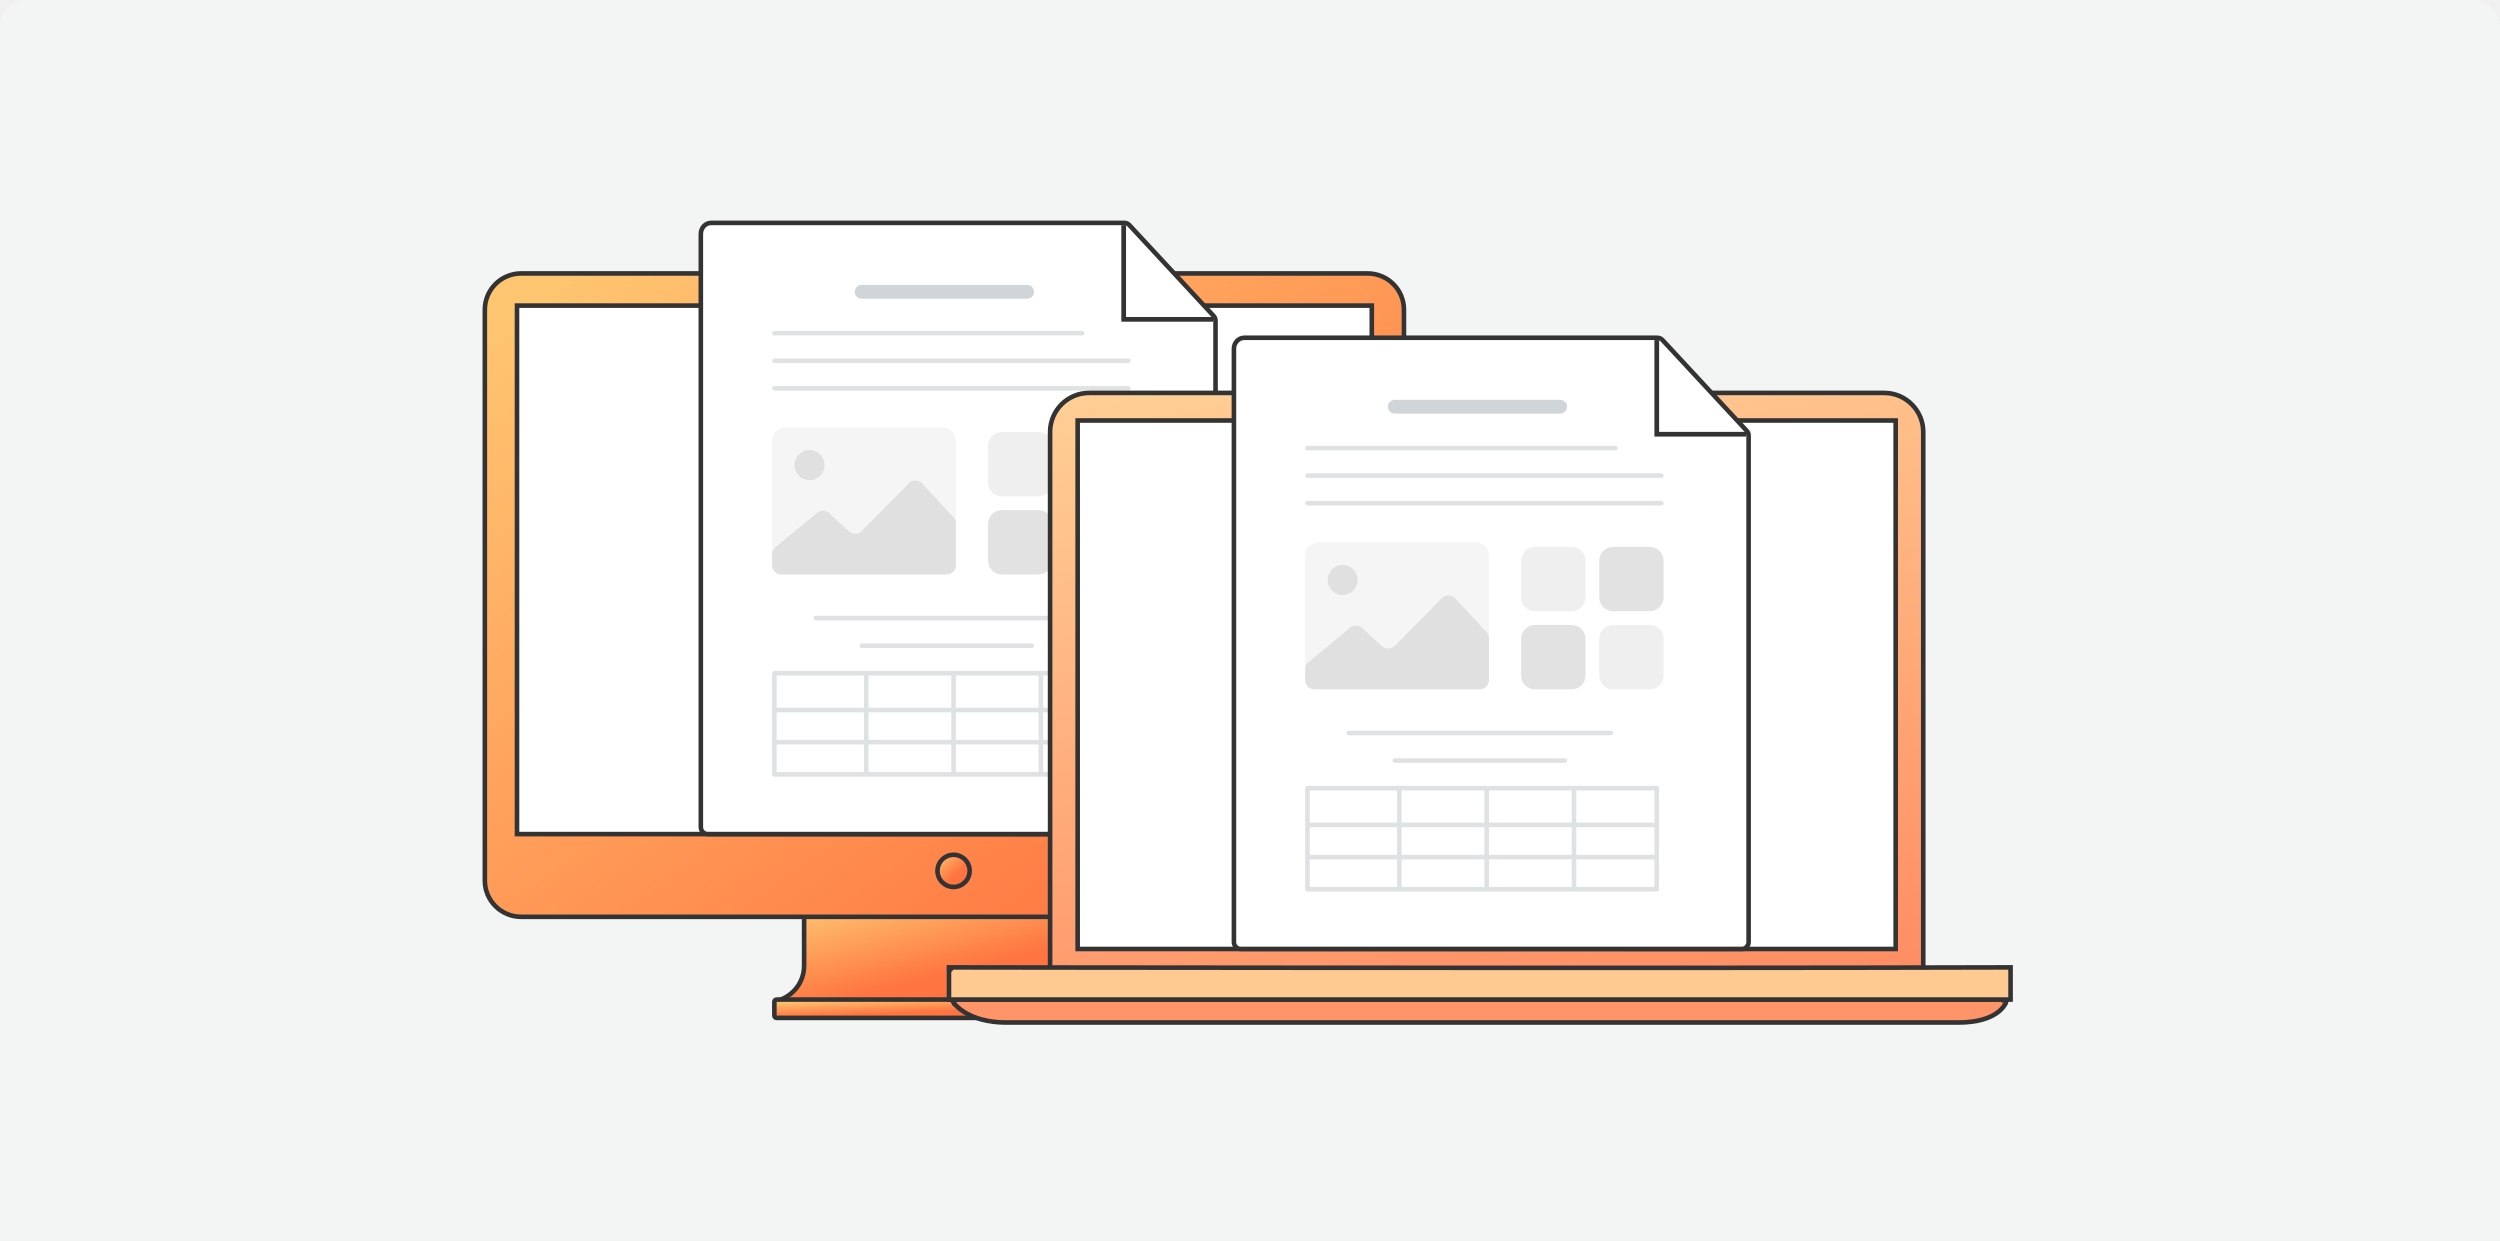
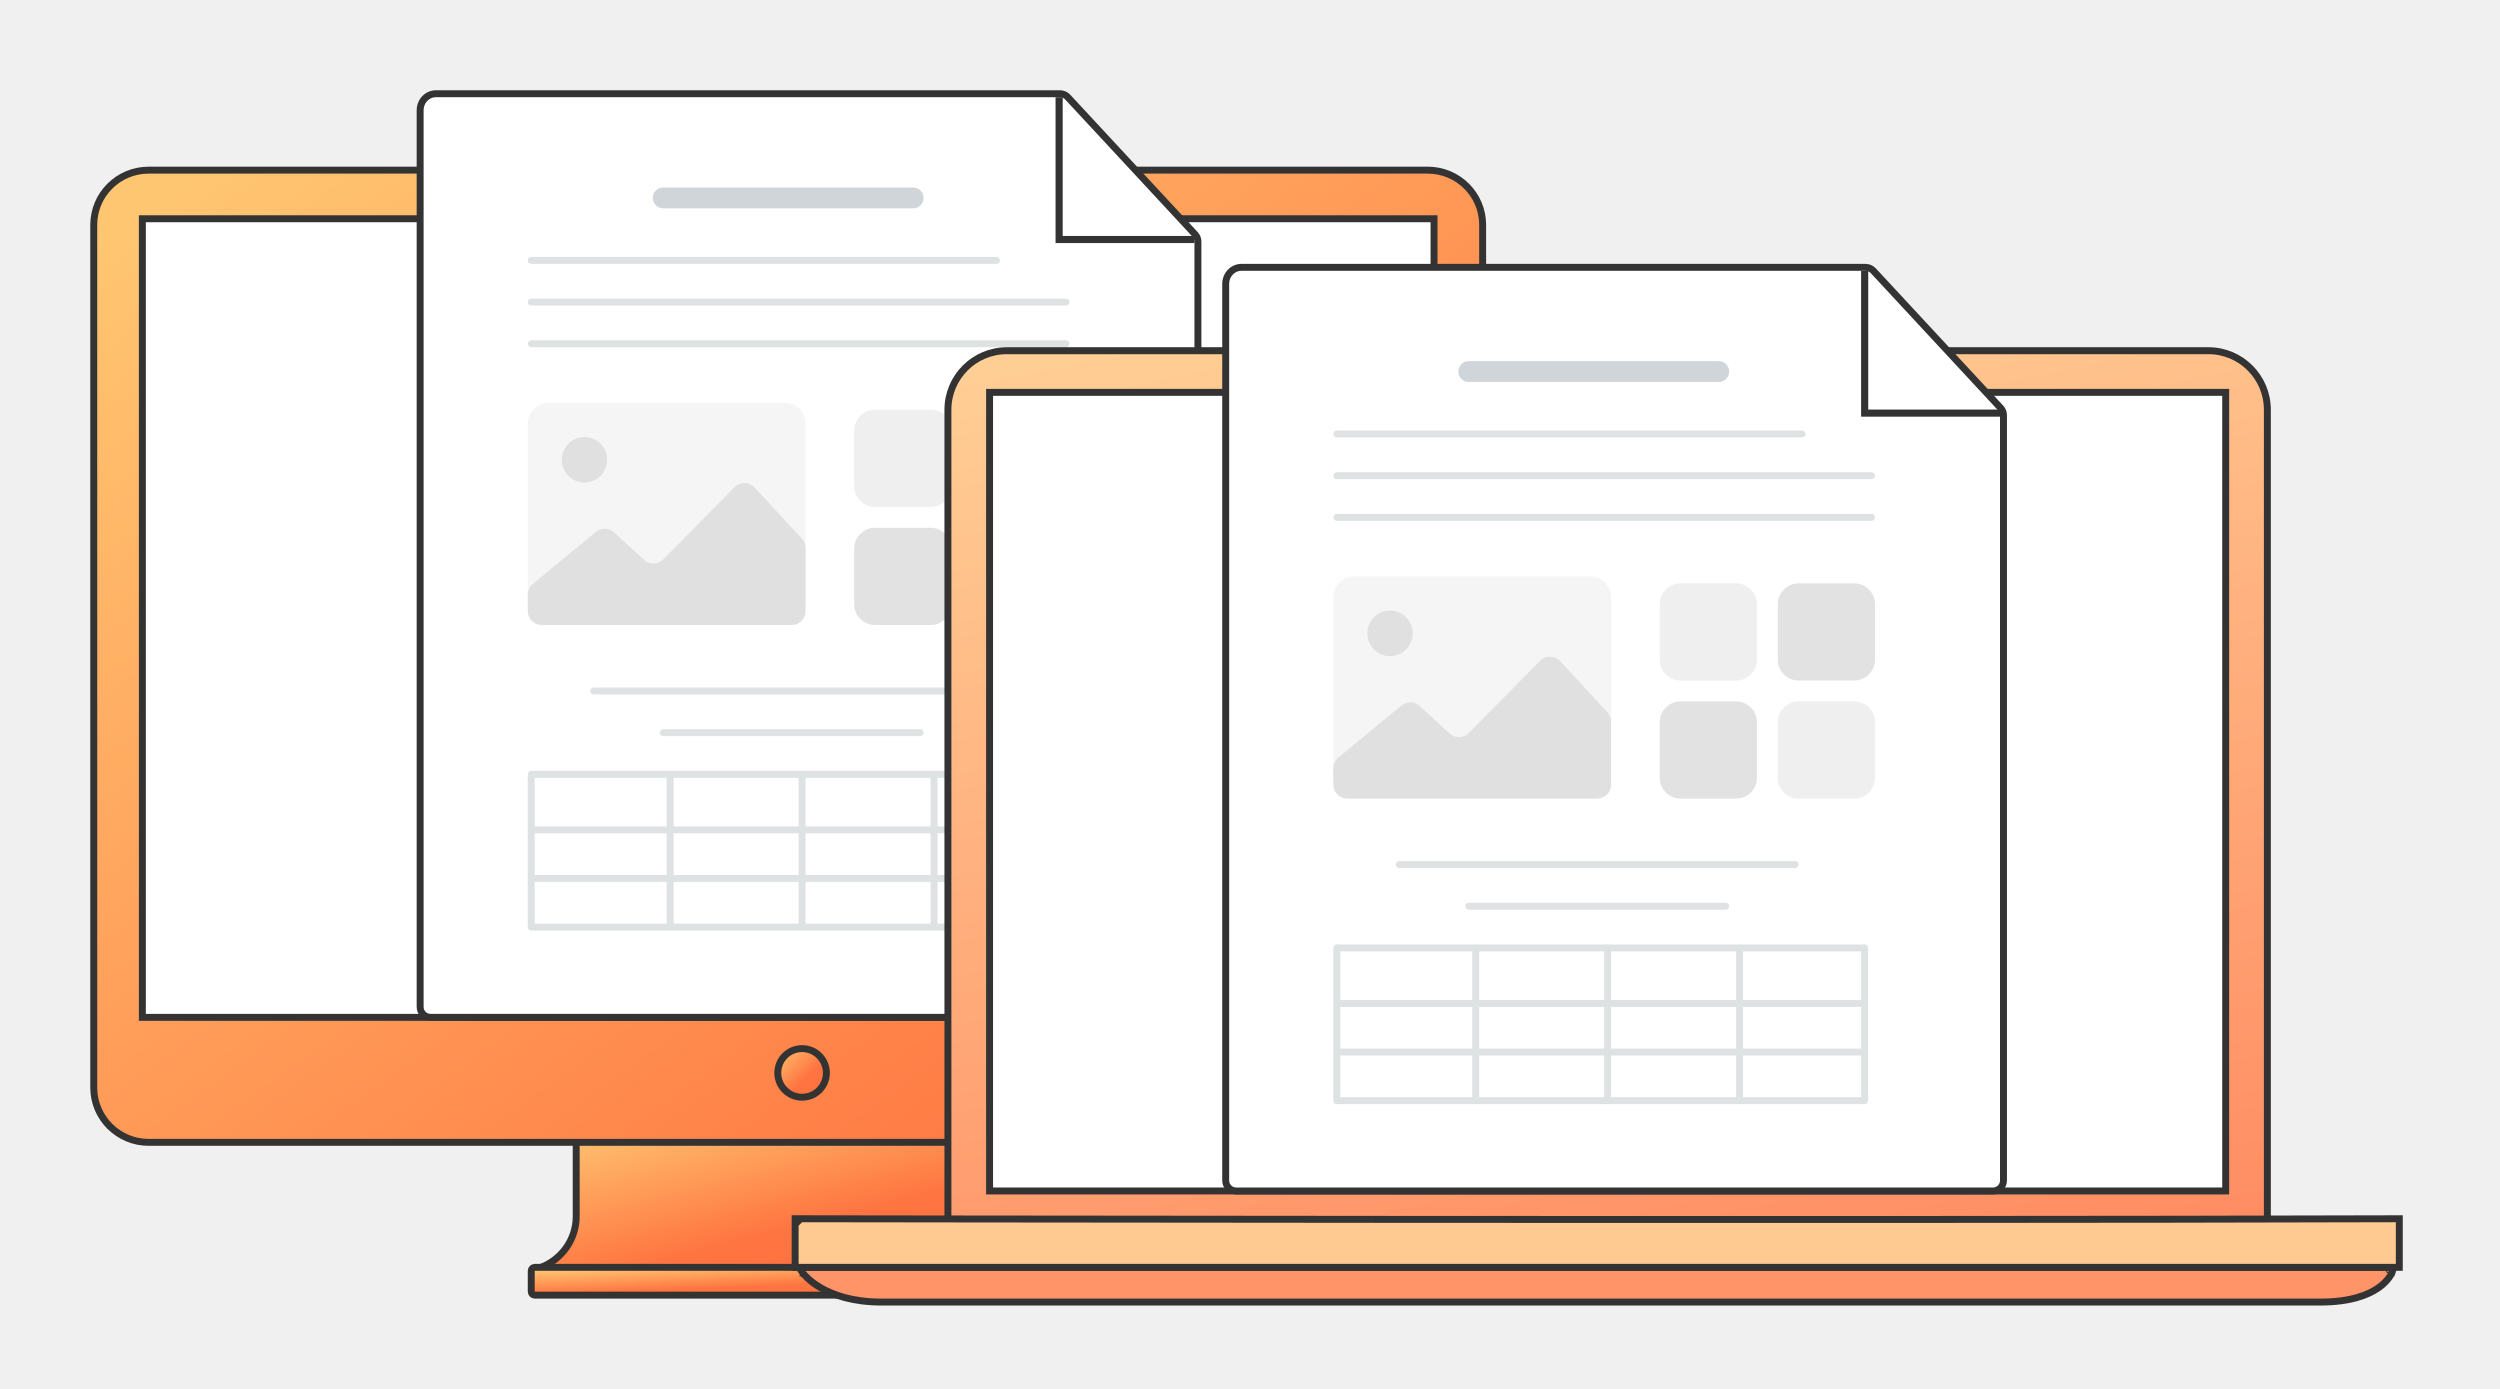
- <svg xmlns="http://www.w3.org/2000/svg" width="544" height="270" viewBox="0 0 544 270" fill="none">
-   <path d="M544 6C544 2.686 541.314 0 538 0H6C2.686 0 0 2.686 0 6V270H544V6Z" fill="#F3F4F4" />
-   <path d="M175.473 198.5C175.197 198.5 174.973 198.724 174.973 199V210.169C174.973 213.434 172.926 216.368 169.824 217.532C169.598 217.617 169.465 217.851 169.508 218.089C169.551 218.327 169.758 218.5 170 218.5H243C243.236 218.5 243.439 218.336 243.489 218.105C243.538 217.875 243.421 217.641 243.206 217.544C239.979 216.086 237.913 212.918 237.913 209.429V199C237.913 198.724 237.689 198.5 237.413 198.5H237.406H175.473Z" fill="url(#paint0_linear_6435_121683)" stroke="#333333" stroke-miterlimit="10" stroke-linecap="round" stroke-linejoin="round" />
-   <path d="M113.409 199.5H297.597C301.962 199.5 305.5 195.976 305.5 191.623V67.384C305.5 63.023 301.955 59.5 297.591 59.5H113.409C109.038 59.5 105.5 63.03 105.5 67.384V191.616C105.5 195.977 109.045 199.5 113.409 199.5Z" fill="url(#paint1_linear_6435_121683)" stroke="#333333" stroke-miterlimit="10" stroke-linecap="round" stroke-linejoin="round" />
-   <path d="M243.5 218C243.5 217.724 243.276 217.5 243 217.5H169C168.724 217.5 168.5 217.724 168.5 218V221C168.5 221.276 168.724 221.5 169 221.5H243C243.276 221.5 243.5 221.276 243.5 221V218Z" fill="url(#paint2_linear_6435_121683)" stroke="#333333" stroke-miterlimit="10" stroke-linecap="round" stroke-linejoin="round" />
-   <path d="M298.5 67V66.5H298H113H112.5V67V181V181.5H113H298H298.5V181V67Z" fill="white" stroke="#333333" stroke-miterlimit="10" />
-   <path d="M264.5 180C264.5 180.828 263.828 181.5 263 181.5H154C153.172 181.5 152.5 180.828 152.5 180V50.894C152.5 49.549 153.532 48.5 154.749 48.5H244.649C245.066 48.5 245.464 48.674 245.748 48.98L264.1 68.76C264.357 69.038 264.5 69.402 264.5 69.78V180Z" fill="white" stroke="#333333" stroke-miterlimit="10" />
-   <path fill-rule="evenodd" clip-rule="evenodd" d="M244 49H245.026V68.976H264V70H244V49Z" fill="#333333" />
-   <path fill-rule="evenodd" clip-rule="evenodd" d="M168 72.499C168 72.224 168.224 72 168.5 72H235.5C235.776 72 236 72.224 236 72.499C236 72.775 235.776 72.999 235.5 72.999H168.5C168.224 72.999 168 72.775 168 72.499ZM168 78.5C168 78.224 168.224 78 168.5 78H245.5C245.776 78 246 78.224 246 78.5C246 78.776 245.776 78.999 245.5 78.999H168.5C168.224 78.999 168 78.776 168 78.5ZM168.5 84.001C168.224 84.001 168 84.225 168 84.5C168 84.776 168.224 85 168.5 85H245.5C245.776 85 246 84.776 246 84.5C246 84.225 245.776 84.001 245.5 84.001H168.5Z" fill="#DFE2E3" />
-   <path fill-rule="evenodd" clip-rule="evenodd" d="M188.5 146H207.5H226.5H244.5H244.5C244.776 146 245 146.224 245 146.5C245 146.5 245 146.5 245 146.5C245 146.5 245 146.5 245 146.5V154.5V161.5V168.5V168.5C245 168.776 244.776 169 244.5 169C244.49 169 244.479 169 244.469 168.999H226.531C226.521 169 226.511 169 226.5 169C226.49 169 226.479 169 226.469 168.999H207.531L207.518 169C207.512 169 207.506 169 207.5 169C207.49 169 207.479 169 207.469 168.999H188.531L188.515 169L188.5 169C188.49 169 188.479 169 188.469 168.999H168.531C168.521 169 168.511 169 168.5 169C168.32 169 168.163 168.905 168.075 168.763C168.027 168.686 168 168.596 168 168.5C168 168.492 168 168.485 168 168.477L168 161.522C168 161.514 168 161.507 168 161.5C168 161.492 168 161.485 168 161.477L168 154.522C168 154.514 168 154.507 168 154.5C168 154.492 168 154.485 168 154.477L168 146.522C168 146.514 168 146.507 168 146.5C168 146.224 168.224 146 168.5 146H168.5H188.5ZM169 146.999L169 154H188V146.999H169ZM244 146.999H227V154H244V146.999ZM226 146.999H208V154H226V146.999ZM207 146.999V154H189V146.999H207ZM188 168H169L169 161.999H188V168ZM188 161H169L169 154.999H188L188 161ZM244 168V161.999H227V168H244ZM244 161V154.999H227V161H244ZM208 154.999H226V161H208V154.999ZM208 161.999H226V168H208V161.999ZM207 168V161.999H189V168H207ZM207 161V154.999H189L189 161H207Z" fill="#DFE2E3" />
-   <rect x="187" y="140.001" width="38" height="0.999" rx="0.5" fill="#DFE2E3" />
-   <rect x="177" y="134.001" width="58" height="0.999" rx="0.5" fill="#DFE2E3" />
-   <rect x="186" y="62" width="39" height="3" rx="1.5" fill="#D0D5DA" />
-   <rect x="168" y="93" width="40" height="32" rx="3" fill="#F5F5F5" />
-   <path d="M177.793 111.594C178.562 110.957 179.683 110.985 180.419 111.66L184.741 115.619C185.534 116.346 186.76 116.315 187.516 115.55L197.773 105.157C198.574 104.345 199.89 104.366 200.665 105.203L207.468 112.559C207.81 112.929 208 113.414 208 113.917V123C208 124.105 207.105 125 206 125H170C168.895 125 168 124.105 168 123V120.639C168 120.043 168.266 119.478 168.725 119.098L177.793 111.594Z" fill="#E0E0E0" />
-   <ellipse cx="176.163" cy="101.205" rx="3.265" ry="3.282" fill="#E0E0E0" />
-   <rect x="215" y="94" width="14" height="14" rx="3" fill="#EFEFEF" />
-   <rect x="215" y="111" width="14" height="14" rx="3" fill="#E2E2E2" />
-   <rect x="232" y="94" width="14" height="14" rx="3" fill="#E2E2E2" />
-   <rect x="232" y="111" width="14" height="14" rx="3" fill="#EFEFEF" />
-   <path d="M207.5 193C209.433 193 211 191.433 211 189.5C211 187.567 209.433 186 207.5 186C205.567 186 204 187.567 204 189.5C204 191.433 205.567 193 207.5 193Z" fill="url(#paint3_linear_6435_121683)" stroke="#333333" stroke-miterlimit="10" stroke-linecap="round" stroke-linejoin="round" />
-   <path d="M418 212.5H418.5V212V94C418.5 89.306 414.694 85.5 410 85.5H237C232.306 85.5 228.5 89.306 228.5 94V212V212.5H229H418Z" fill="#333333" />
-   <path d="M418 212.5H418.5V212V94C418.5 89.306 414.694 85.5 410 85.5H237C232.306 85.5 228.5 89.306 228.5 94V212V212.5H229H418Z" fill="url(#paint4_linear_6435_121683)" />
-   <path d="M418 212.5H418.5V212V94C418.5 89.306 414.694 85.5 410 85.5H237C232.306 85.5 228.5 89.306 228.5 94V212V212.5H229H418Z" stroke="#333333" />
-   <path d="M234.5 91.5H412.5V206.5H234.5V91.5Z" fill="white" stroke="#333333" />
-   <path d="M380.5 205C380.5 205.828 379.828 206.5 379 206.5H270C269.172 206.5 268.5 205.828 268.5 205V75.894C268.5 74.549 269.532 73.5 270.749 73.5H360.649C361.066 73.5 361.464 73.674 361.748 73.98L380.1 93.76C380.357 94.038 380.5 94.402 380.5 94.78V205Z" fill="white" stroke="#333333" stroke-miterlimit="10" />
-   <path fill-rule="evenodd" clip-rule="evenodd" d="M360 74H361.026V93.976H380V95H360V74Z" fill="#333333" />
-   <path fill-rule="evenodd" clip-rule="evenodd" d="M284 97.499C284 97.224 284.224 97 284.5 97H351.5C351.776 97 352 97.224 352 97.499C352 97.775 351.776 97.999 351.5 97.999H284.5C284.224 97.999 284 97.775 284 97.499ZM284 103.5C284 103.224 284.224 103 284.5 103H361.5C361.776 103 362 103.224 362 103.5C362 103.776 361.776 103.999 361.5 103.999H284.5C284.224 103.999 284 103.776 284 103.5ZM284.5 109.001C284.224 109.001 284 109.225 284 109.5C284 109.776 284.224 110 284.5 110H361.5C361.776 110 362 109.776 362 109.5C362 109.225 361.776 109.001 361.5 109.001H284.5Z" fill="#DFE2E3" />
-   <path fill-rule="evenodd" clip-rule="evenodd" d="M304.5 171H323.5H342.5H360.5H360.5C360.776 171 361 171.224 361 171.5C361 171.5 361 171.5 361 171.5C361 171.5 361 171.5 361 171.5V179.5V186.5V193.5V193.5C361 193.776 360.776 194 360.5 194C360.49 194 360.479 194 360.469 193.999H342.531C342.521 194 342.511 194 342.5 194C342.49 194 342.479 194 342.469 193.999H323.531L323.518 194C323.512 194 323.506 194 323.5 194C323.49 194 323.479 194 323.469 193.999H304.531L304.515 194L304.5 194C304.49 194 304.479 194 304.469 193.999H284.531C284.521 194 284.511 194 284.5 194C284.32 194 284.163 193.905 284.075 193.763C284.027 193.686 284 193.596 284 193.5C284 193.492 284 193.485 284 193.477L284 186.522C284 186.514 284 186.507 284 186.5C284 186.492 284 186.485 284 186.477L284 179.522C284 179.514 284 179.507 284 179.5C284 179.492 284 179.485 284 179.477L284 171.522C284 171.514 284 171.507 284 171.5C284 171.224 284.224 171 284.5 171H284.5H304.5ZM285 171.999L285 179H304V171.999H285ZM360 171.999H343V179H360V171.999ZM342 171.999H324V179H342V171.999ZM323 171.999V179H305V171.999H323ZM304 193H285L285 186.999H304V193ZM304 186H285L285 179.999H304L304 186ZM360 193V186.999H343V193H360ZM360 186V179.999H343V186H360ZM324 179.999H342V186H324V179.999ZM324 186.999H342V193H324V186.999ZM323 193V186.999H305V193H323ZM323 186V179.999H305L305 186H323Z" fill="#DFE2E3" />
-   <rect x="303" y="165.001" width="38" height="0.999" rx="0.5" fill="#DFE2E3" />
-   <rect x="293" y="159.001" width="58" height="0.999" rx="0.5" fill="#DFE2E3" />
-   <rect x="302" y="87" width="39" height="3" rx="1.5" fill="#D0D5DA" />
-   <rect x="284" y="118" width="40" height="32" rx="3" fill="#F5F5F5" />
-   <path d="M293.793 136.594C294.562 135.957 295.683 135.985 296.419 136.66L300.741 140.619C301.534 141.346 302.76 141.315 303.516 140.55L313.773 130.157C314.574 129.345 315.89 129.366 316.665 130.203L323.468 137.559C323.81 137.929 324 138.414 324 138.917V148C324 149.105 323.105 150 322 150H286C284.895 150 284 149.105 284 148V145.639C284 145.043 284.266 144.478 284.725 144.098L293.793 136.594Z" fill="#E0E0E0" />
-   <ellipse cx="292.163" cy="126.205" rx="3.265" ry="3.282" fill="#E0E0E0" />
-   <rect x="331" y="119" width="14" height="14" rx="3" fill="#EFEFEF" />
-   <rect x="331" y="136" width="14" height="14" rx="3" fill="#E2E2E2" />
-   <rect x="348" y="119" width="14" height="14" rx="3" fill="#E2E2E2" />
-   <rect x="348" y="136" width="14" height="14" rx="3" fill="#EFEFEF" />
-   <path d="M436 218L436.474 218.159L436.694 217.5H436H208H207.038L207.591 218.287L208 218C207.591 218.287 207.591 218.287 207.591 218.288L207.592 218.288L207.593 218.29L207.596 218.294L207.605 218.307C207.613 218.318 207.624 218.332 207.637 218.35C207.664 218.385 207.703 218.434 207.755 218.495C207.858 218.617 208.011 218.786 208.219 218.986C208.636 219.386 209.272 219.91 210.169 220.432C211.966 221.478 214.789 222.5 218.944 222.5H426.09C430.455 222.5 433.04 221.481 434.549 220.407C435.302 219.872 435.778 219.329 436.068 218.909C436.213 218.7 436.312 218.522 436.375 218.391C436.407 218.326 436.43 218.272 436.446 218.233C436.454 218.213 436.46 218.197 436.465 218.185L436.471 218.169L436.473 218.163L436.474 218.161L436.474 218.16C436.474 218.159 436.474 218.159 436 218Z" fill="#FF9468" stroke="#333333" />
-   <path d="M207 211L207.001 210.5L206.5 210.499V211V217V217.5H207H437H437.5V217V211V210.498L436.998 210.5C398.666 210.621 341.167 210.621 293.25 210.591C269.292 210.575 247.729 210.553 232.157 210.534C224.37 210.525 218.081 210.516 213.739 210.51L208.741 210.503L207.443 210.501L207.112 210.5L207.029 210.5L207.008 210.5L207.003 210.5C207.001 210.5 207.001 210.5 207 211Z" fill="#FFCA91" stroke="#333333" />
+ <svg xmlns="http://www.w3.org/2000/svg" width="360" height="200" viewBox="0 0 360 200" fill="none">
+   <path d="M83.473 163.5C83.197 163.5 82.973 163.724 82.973 164V175.169C82.973 178.434 80.926 181.368 77.824 182.532C77.598 182.617 77.465 182.851 77.508 183.089C77.551 183.327 77.758 183.5 78 183.5H151C151.236 183.5 151.439 183.336 151.489 183.105C151.538 182.875 151.421 182.641 151.206 182.544C147.979 181.086 145.913 177.918 145.913 174.429V164C145.913 163.724 145.689 163.5 145.413 163.5H145.406H83.473Z" fill="url(#paint0_linear_6435_121684)" stroke="#333333" stroke-miterlimit="10" stroke-linecap="round" stroke-linejoin="round" />
+   <path d="M21.409 164.5H205.597C209.962 164.5 213.5 160.976 213.5 156.623V32.384C213.5 28.023 209.955 24.5 205.591 24.5H21.409C17.038 24.5 13.5 28.03 13.5 32.384V156.616C13.5 160.977 17.045 164.5 21.409 164.5Z" fill="url(#paint1_linear_6435_121684)" stroke="#333333" stroke-miterlimit="10" stroke-linecap="round" stroke-linejoin="round" />
+   <path d="M151.5 183C151.5 182.724 151.276 182.5 151 182.5H77C76.724 182.5 76.5 182.724 76.5 183V186C76.5 186.276 76.724 186.5 77 186.5H151C151.276 186.5 151.5 186.276 151.5 186V183Z" fill="url(#paint2_linear_6435_121684)" stroke="#333333" stroke-miterlimit="10" stroke-linecap="round" stroke-linejoin="round" />
+   <path d="M206.5 32V31.5H206H21H20.5V32V146V146.5H21H206H206.5V146V32Z" fill="white" stroke="#333333" stroke-miterlimit="10" />
+   <path d="M172.5 145C172.5 145.828 171.828 146.5 171 146.5H62C61.172 146.5 60.5 145.828 60.5 145V15.894C60.5 14.549 61.532 13.5 62.749 13.5H152.649C153.066 13.5 153.464 13.674 153.748 13.98L172.1 33.76C172.357 34.038 172.5 34.402 172.5 34.78V145Z" fill="white" stroke="#333333" stroke-miterlimit="10" />
+   <path fill-rule="evenodd" clip-rule="evenodd" d="M152 14H153.026V33.976H172V35H152V14Z" fill="#333333" />
+   <path fill-rule="evenodd" clip-rule="evenodd" d="M76 37.499C76 37.224 76.224 37 76.499 37H143.5C143.776 37 144 37.224 144 37.499C144 37.775 143.776 37.999 143.5 37.999H76.499C76.224 37.999 76 37.775 76 37.499ZM76 43.5C76 43.224 76.224 43 76.499 43H153.5C153.776 43 154 43.224 154 43.5C154 43.776 153.776 43.999 153.5 43.999H76.499C76.224 43.999 76 43.776 76 43.5ZM76.499 49.001C76.224 49.001 76 49.224 76 49.5C76 49.776 76.224 50 76.499 50H153.5C153.776 50 154 49.776 154 49.5C154 49.224 153.776 49.001 153.5 49.001H76.499Z" fill="#DFE2E3" />
+   <path fill-rule="evenodd" clip-rule="evenodd" d="M96.5 111H115.5H134.5H152.5H152.5C152.776 111 153 111.224 153 111.5C153 111.5 153 111.5 153 111.5C153 111.5 153 111.5 153 111.5V119.5V126.5V133.5V133.5C153 133.776 152.776 134 152.5 134C152.49 134 152.479 134 152.469 133.999H134.531C134.521 134 134.511 134 134.5 134C134.49 134 134.479 134 134.469 133.999H115.531L115.518 134C115.512 134 115.506 134 115.5 134C115.49 134 115.479 134 115.469 133.999H96.531L96.515 134L96.5 134C96.49 134 96.479 134 96.469 133.999H76.531C76.521 134 76.511 134 76.5 134C76.32 134 76.163 133.905 76.075 133.763C76.027 133.686 76 133.596 76 133.5C76 133.492 76 133.485 76.001 133.477L76.001 126.522C76 126.514 76 126.507 76 126.5C76 126.492 76 126.485 76.001 126.477L76.001 119.522C76 119.514 76 119.507 76 119.5C76 119.492 76 119.485 76.001 119.477L76.001 111.522C76 111.514 76 111.507 76 111.5C76 111.224 76.224 111 76.499 111H76.5H96.5ZM77 111.999L77 119H96.001V111.999H77ZM152 111.999H135V119H152V111.999ZM134 111.999H116V119H134V111.999ZM115 111.999V119H97V111.999H115ZM96.001 133H77L77 126.999H96.001V133ZM96.001 126H77L77 119.999H96.001L96.001 126ZM152 133V126.999H135V133H152ZM152 126V119.999H135V126H152ZM116 119.999H134V126H116V119.999ZM116 126.999H134V133H116V126.999ZM115 133V126.999H97V133H115ZM115 126V119.999H97L97 126H115Z" fill="#DFE2E3" />
+   <rect x="95" y="105.001" width="38" height="0.999" rx="0.5" fill="#DFE2E3" />
+   <rect x="85" y="99.001" width="58" height="0.999" rx="0.5" fill="#DFE2E3" />
+   <rect x="94" y="27" width="39" height="3" rx="1.5" fill="#D0D5DA" />
+   <rect x="76" y="58" width="40" height="32" rx="3" fill="#F5F5F5" />
+   <path d="M85.793 76.594C86.562 75.957 87.683 75.985 88.419 76.66L92.741 80.619C93.534 81.346 94.76 81.315 95.516 80.55L105.773 70.157C106.574 69.345 107.89 69.366 108.665 70.203L115.468 77.559C115.81 77.929 116 78.414 116 78.917V88C116 89.105 115.105 90 114 90H78C76.895 90 76 89.105 76 88V85.639C76 85.043 76.266 84.478 76.725 84.098L85.793 76.594Z" fill="#E0E0E0" />
+   <ellipse cx="84.163" cy="66.205" rx="3.265" ry="3.282" fill="#E0E0E0" />
+   <rect x="123" y="59" width="14" height="14" rx="3" fill="#EFEFEF" />
+   <rect x="123" y="76" width="14" height="14" rx="3" fill="#E2E2E2" />
+   <rect x="140" y="59" width="14" height="14" rx="3" fill="#E2E2E2" />
+   <rect x="140" y="76" width="14" height="14" rx="3" fill="#EFEFEF" />
+   <path d="M115.5 158C117.433 158 119 156.433 119 154.5C119 152.567 117.433 151 115.5 151C113.567 151 112 152.567 112 154.5C112 156.433 113.567 158 115.5 158Z" fill="url(#paint3_linear_6435_121684)" stroke="#333333" stroke-miterlimit="10" stroke-linecap="round" stroke-linejoin="round" />
+   <path d="M326 177.5H326.5V177V59C326.5 54.306 322.694 50.5 318 50.5H145C140.306 50.5 136.5 54.306 136.5 59V177V177.5H137H326Z" fill="#333333" />
+   <path d="M326 177.5H326.5V177V59C326.5 54.306 322.694 50.5 318 50.5H145C140.306 50.5 136.5 54.306 136.5 59V177V177.5H137H326Z" fill="url(#paint4_linear_6435_121684)" />
+   <path d="M326 177.5H326.5V177V59C326.5 54.306 322.694 50.5 318 50.5H145C140.306 50.5 136.5 54.306 136.5 59V177V177.5H137H326Z" stroke="#333333" />
+   <path d="M142.5 56.5H320.5V171.5H142.5V56.5Z" fill="white" stroke="#333333" />
+   <path d="M288.5 170C288.5 170.828 287.828 171.5 287 171.5H178C177.172 171.5 176.5 170.828 176.5 170V40.894C176.5 39.549 177.532 38.5 178.749 38.5H268.649C269.066 38.5 269.464 38.674 269.748 38.98L288.1 58.76C288.357 59.038 288.5 59.402 288.5 59.78V170Z" fill="white" stroke="#333333" stroke-miterlimit="10" />
+   <path fill-rule="evenodd" clip-rule="evenodd" d="M268 39H269.026V58.976H288V60H268V39Z" fill="#333333" />
+   <path fill-rule="evenodd" clip-rule="evenodd" d="M192 62.499C192 62.224 192.224 62 192.5 62H259.5C259.776 62 260 62.224 260 62.499C260 62.775 259.776 62.999 259.5 62.999H192.5C192.224 62.999 192 62.775 192 62.499ZM192 68.5C192 68.224 192.224 68 192.5 68H269.5C269.776 68 270 68.224 270 68.5C270 68.776 269.776 68.999 269.5 68.999H192.5C192.224 68.999 192 68.776 192 68.5ZM192.5 74.001C192.224 74.001 192 74.225 192 74.5C192 74.776 192.224 75 192.5 75H269.5C269.776 75 270 74.776 270 74.5C270 74.225 269.776 74.001 269.5 74.001H192.5Z" fill="#DFE2E3" />
+   <path fill-rule="evenodd" clip-rule="evenodd" d="M212.5 136H231.5H250.5H268.5H268.5C268.776 136 269 136.224 269 136.5C269 136.5 269 136.5 269 136.5C269 136.5 269 136.5 269 136.5V144.5V151.5V158.5V158.5C269 158.776 268.776 159 268.5 159C268.49 159 268.479 159 268.469 158.999H250.531C250.521 159 250.511 159 250.5 159C250.49 159 250.479 159 250.469 158.999H231.531L231.518 159C231.512 159 231.506 159 231.5 159C231.49 159 231.479 159 231.469 158.999H212.531L212.515 159L212.5 159C212.49 159 212.479 159 212.469 158.999H192.531C192.521 159 192.511 159 192.5 159C192.32 159 192.163 158.905 192.075 158.763C192.027 158.686 192 158.596 192 158.5C192 158.492 192 158.485 192 158.477L192 151.522C192 151.514 192 151.507 192 151.5C192 151.492 192 151.485 192 151.477L192 144.522C192 144.514 192 144.507 192 144.5C192 144.492 192 144.485 192 144.477L192 136.522C192 136.514 192 136.507 192 136.5C192 136.224 192.224 136 192.5 136H192.5H212.5ZM193 136.999L193 144H212V136.999H193ZM268 136.999H251V144H268V136.999ZM250 136.999H232V144H250V136.999ZM231 136.999V144H213V136.999H231ZM212 158H193L193 151.999H212V158ZM212 151H193L193 144.999H212L212 151ZM268 158V151.999H251V158H268ZM268 151V144.999H251V151H268ZM232 144.999H250V151H232V144.999ZM232 151.999H250V158H232V151.999ZM231 158V151.999H213V158H231ZM231 151V144.999H213L213 151H231Z" fill="#DFE2E3" />
+   <rect x="211" y="130.001" width="38" height="0.999" rx="0.5" fill="#DFE2E3" />
+   <rect x="201" y="124.001" width="58" height="0.999" rx="0.5" fill="#DFE2E3" />
+   <rect x="210" y="52" width="39" height="3" rx="1.5" fill="#D0D5DA" />
+   <rect x="192" y="83" width="40" height="32" rx="3" fill="#F5F5F5" />
+   <path d="M201.793 101.594C202.562 100.957 203.683 100.985 204.419 101.66L208.741 105.619C209.534 106.346 210.76 106.315 211.516 105.55L221.773 95.157C222.574 94.345 223.89 94.366 224.665 95.203L231.468 102.559C231.81 102.929 232 103.414 232 103.917V113C232 114.105 231.105 115 230 115H194C192.895 115 192 114.105 192 113V110.639C192 110.043 192.266 109.478 192.725 109.098L201.793 101.594Z" fill="#E0E0E0" />
+   <ellipse cx="200.163" cy="91.205" rx="3.265" ry="3.282" fill="#E0E0E0" />
+   <rect x="239" y="84" width="14" height="14" rx="3" fill="#EFEFEF" />
+   <rect x="239" y="101" width="14" height="14" rx="3" fill="#E2E2E2" />
+   <rect x="256" y="84" width="14" height="14" rx="3" fill="#E2E2E2" />
+   <rect x="256" y="101" width="14" height="14" rx="3" fill="#EFEFEF" />
+   <path d="M344 183L344.474 183.159L344.694 182.5H344H116H115.038L115.591 183.287L116 183C115.591 183.287 115.591 183.287 115.591 183.288L115.592 183.288L115.593 183.29L115.596 183.294L115.605 183.307C115.613 183.318 115.624 183.332 115.637 183.35C115.664 183.385 115.703 183.434 115.755 183.495C115.858 183.617 116.011 183.786 116.219 183.986C116.636 184.386 117.272 184.91 118.169 185.432C119.966 186.478 122.789 187.5 126.944 187.5H334.09C338.455 187.5 341.04 186.481 342.549 185.407C343.302 184.872 343.778 184.329 344.068 183.909C344.213 183.7 344.312 183.522 344.375 183.391C344.407 183.326 344.43 183.272 344.446 183.233C344.454 183.213 344.46 183.197 344.465 183.185L344.471 183.169L344.473 183.163L344.474 183.161L344.474 183.16C344.474 183.159 344.474 183.159 344 183Z" fill="#FF9468" stroke="#333333" />
+   <path d="M115 176L115.001 175.5L114.5 175.499V176V182V182.5H115H345H345.5V182V176V175.498L344.998 175.5C306.666 175.621 249.167 175.621 201.25 175.591C177.292 175.575 155.729 175.553 140.157 175.534C132.37 175.525 126.081 175.516 121.739 175.51L116.741 175.503L115.443 175.501L115.112 175.5L115.029 175.5L115.008 175.5L115.003 175.5C115.001 175.5 115.001 175.5 115 176Z" fill="#FFCA91" stroke="#333333" />
  <defs>
-     <linearGradient id="paint0_linear_6435_121683" x1="170" y1="198.258" x2="178.963" y2="234.041" gradientUnits="userSpaceOnUse">
+     <linearGradient id="paint0_linear_6435_121684" x1="78" y1="163.258" x2="86.963" y2="199.041" gradientUnits="userSpaceOnUse">
      <stop stop-color="#FFC671" />
      <stop offset="0.594" stop-color="#FF7541" />
      <stop offset="1" stop-color="#FF6F3D" />
    </linearGradient>
-     <linearGradient id="paint1_linear_6435_121683" x1="106" y1="70.254" x2="253.691" y2="275.888" gradientUnits="userSpaceOnUse">
+     <linearGradient id="paint1_linear_6435_121684" x1="14" y1="35.254" x2="161.691" y2="240.888" gradientUnits="userSpaceOnUse">
      <stop stop-color="#FFC671" />
      <stop offset="0.758" stop-color="#FF7541" />
      <stop offset="1" stop-color="#FF6F3D" />
    </linearGradient>
-     <linearGradient id="paint2_linear_6435_121683" x1="169" y1="217.883" x2="169.234" y2="223.878" gradientUnits="userSpaceOnUse">
+     <linearGradient id="paint2_linear_6435_121684" x1="77" y1="182.883" x2="77.234" y2="188.878" gradientUnits="userSpaceOnUse">
      <stop stop-color="#FFC671" />
      <stop offset="0.594" stop-color="#FF7541" />
      <stop offset="1" stop-color="#FF6F3D" />
    </linearGradient>
-     <linearGradient id="paint3_linear_6435_121683" x1="204" y1="185.727" x2="211" y2="193" gradientUnits="userSpaceOnUse">
+     <linearGradient id="paint3_linear_6435_121684" x1="112" y1="150.727" x2="119" y2="158" gradientUnits="userSpaceOnUse">
      <stop stop-color="#FFC671" />
      <stop offset="0.594" stop-color="#FF7541" />
      <stop offset="1" stop-color="#FF6F3D" />
    </linearGradient>
-     <linearGradient id="paint4_linear_6435_121683" x1="237.301" y1="87.923" x2="267.257" y2="239.711" gradientUnits="userSpaceOnUse">
+     <linearGradient id="paint4_linear_6435_121684" x1="145.301" y1="52.923" x2="175.257" y2="204.711" gradientUnits="userSpaceOnUse">
      <stop stop-color="#FFCE95" />
      <stop offset="1" stop-color="#FF8D63" />
    </linearGradient>
  </defs>
</svg>
